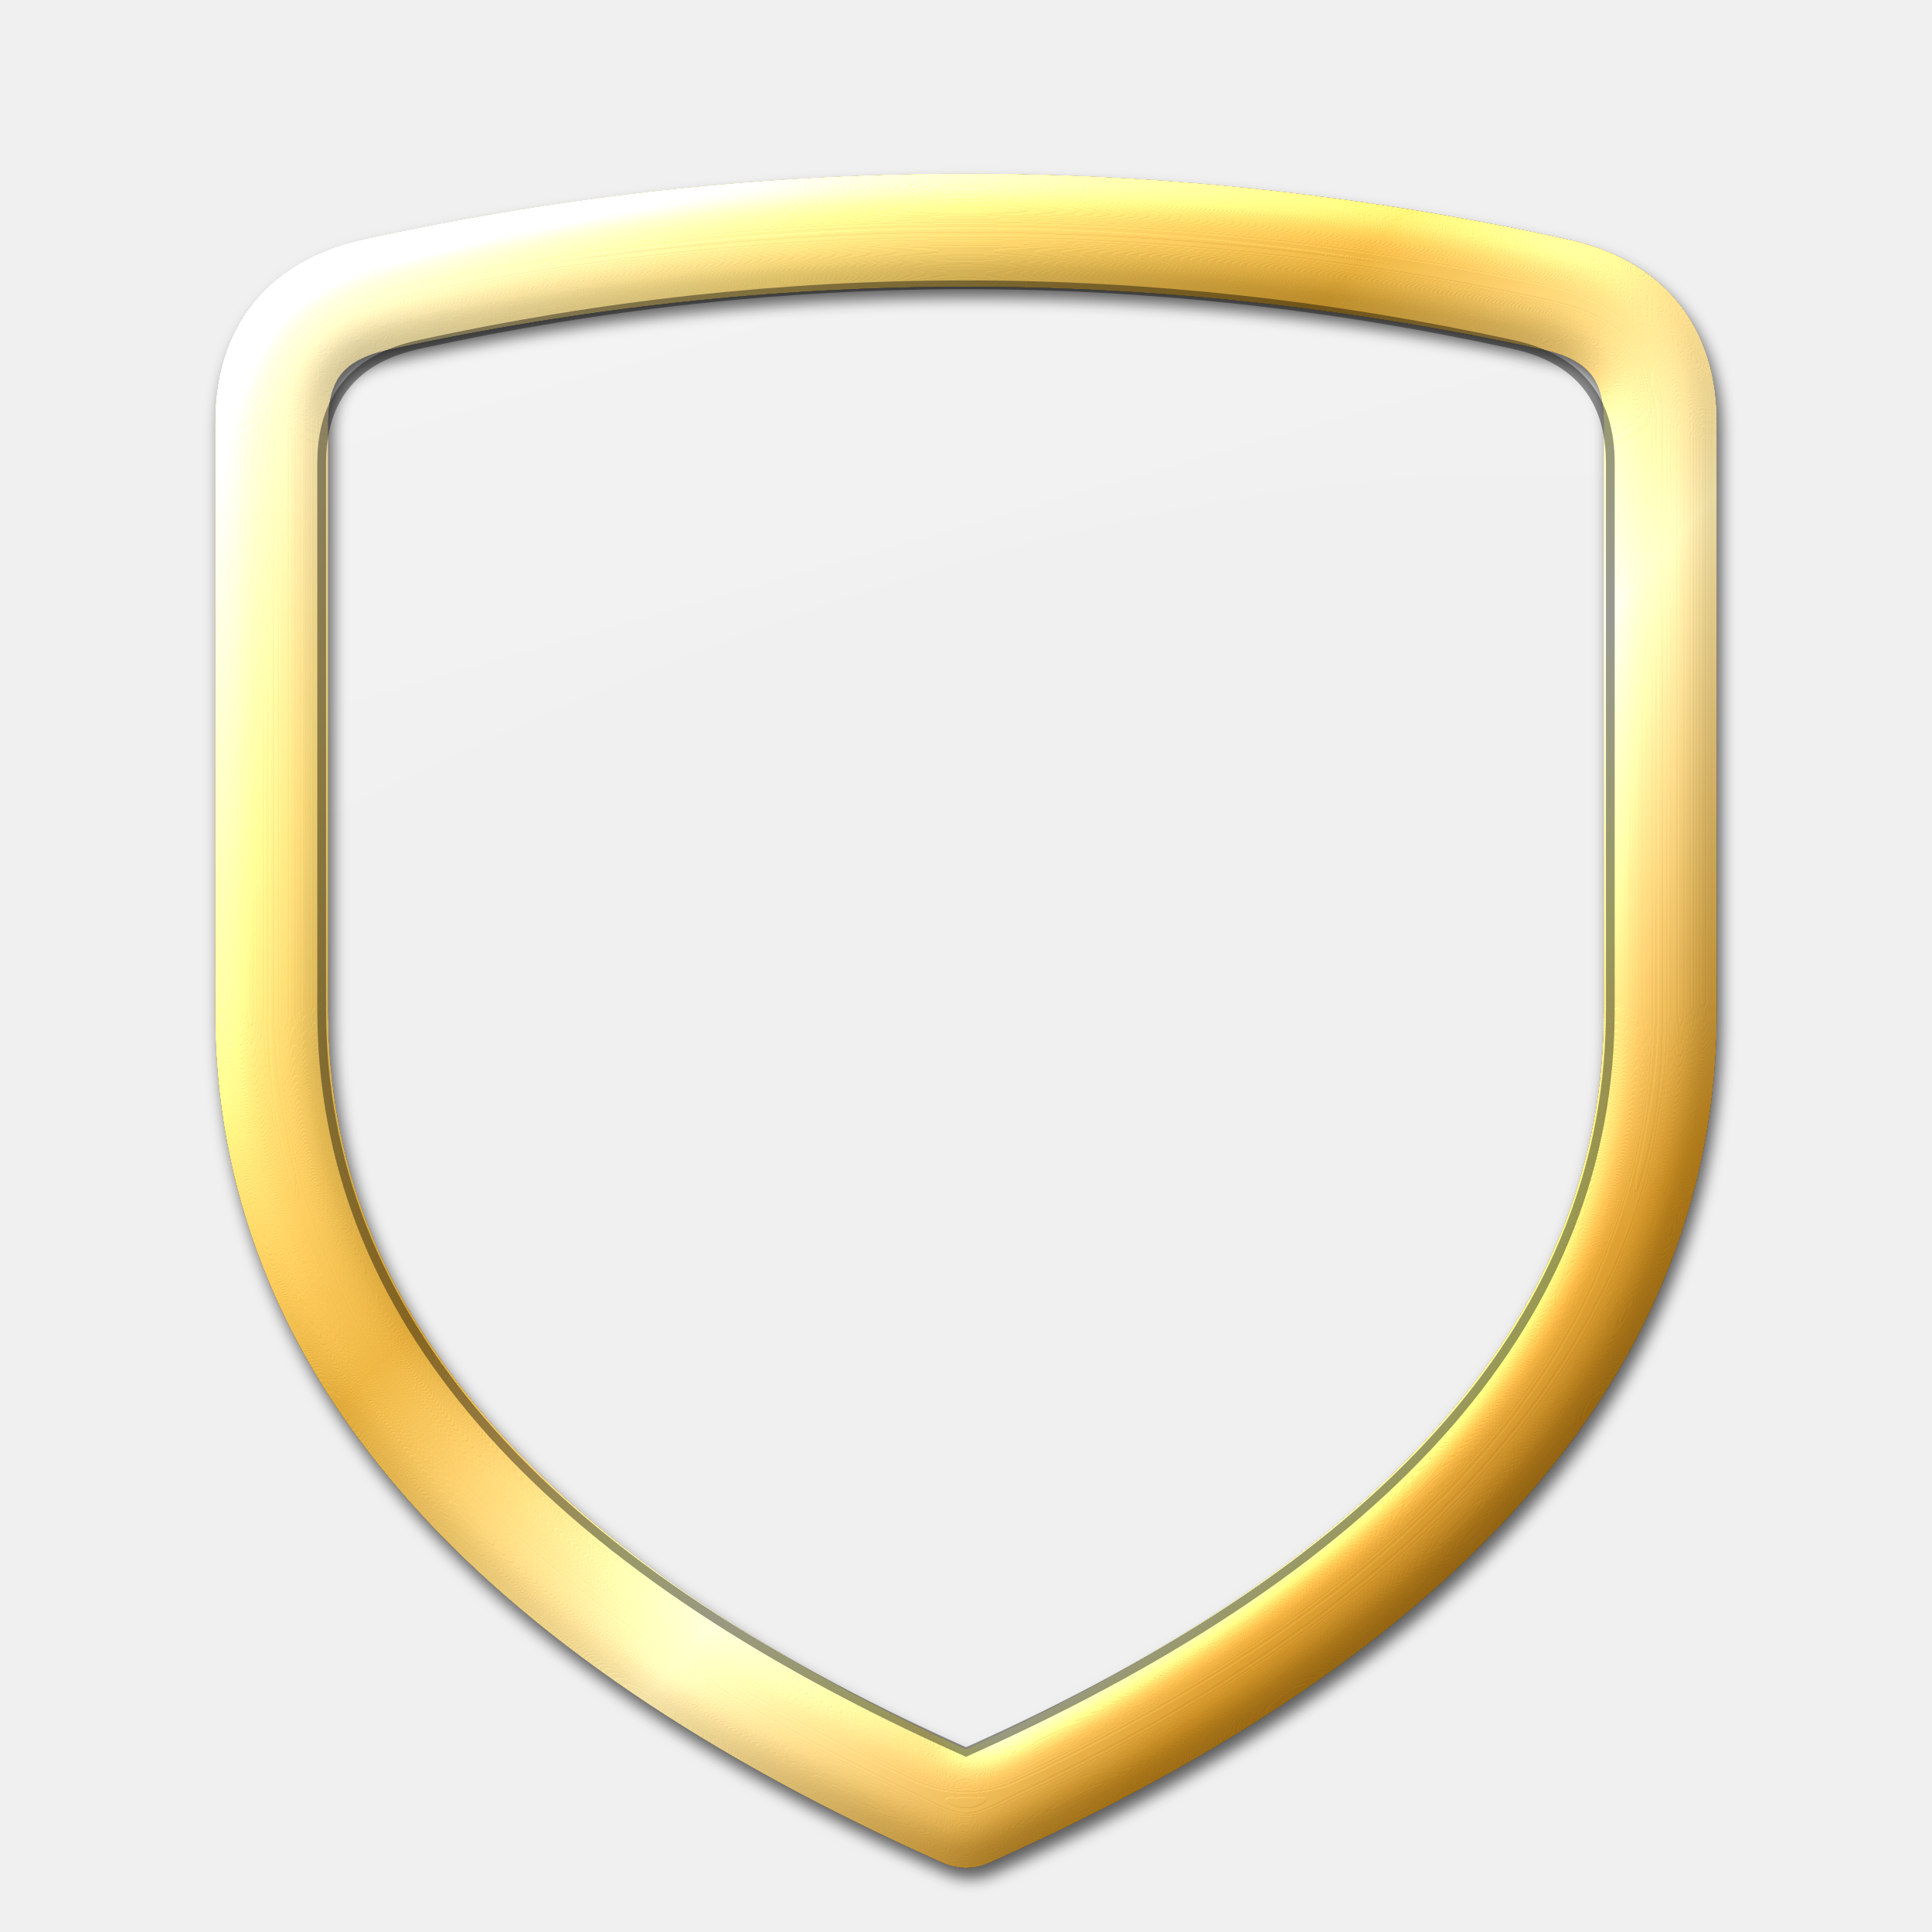
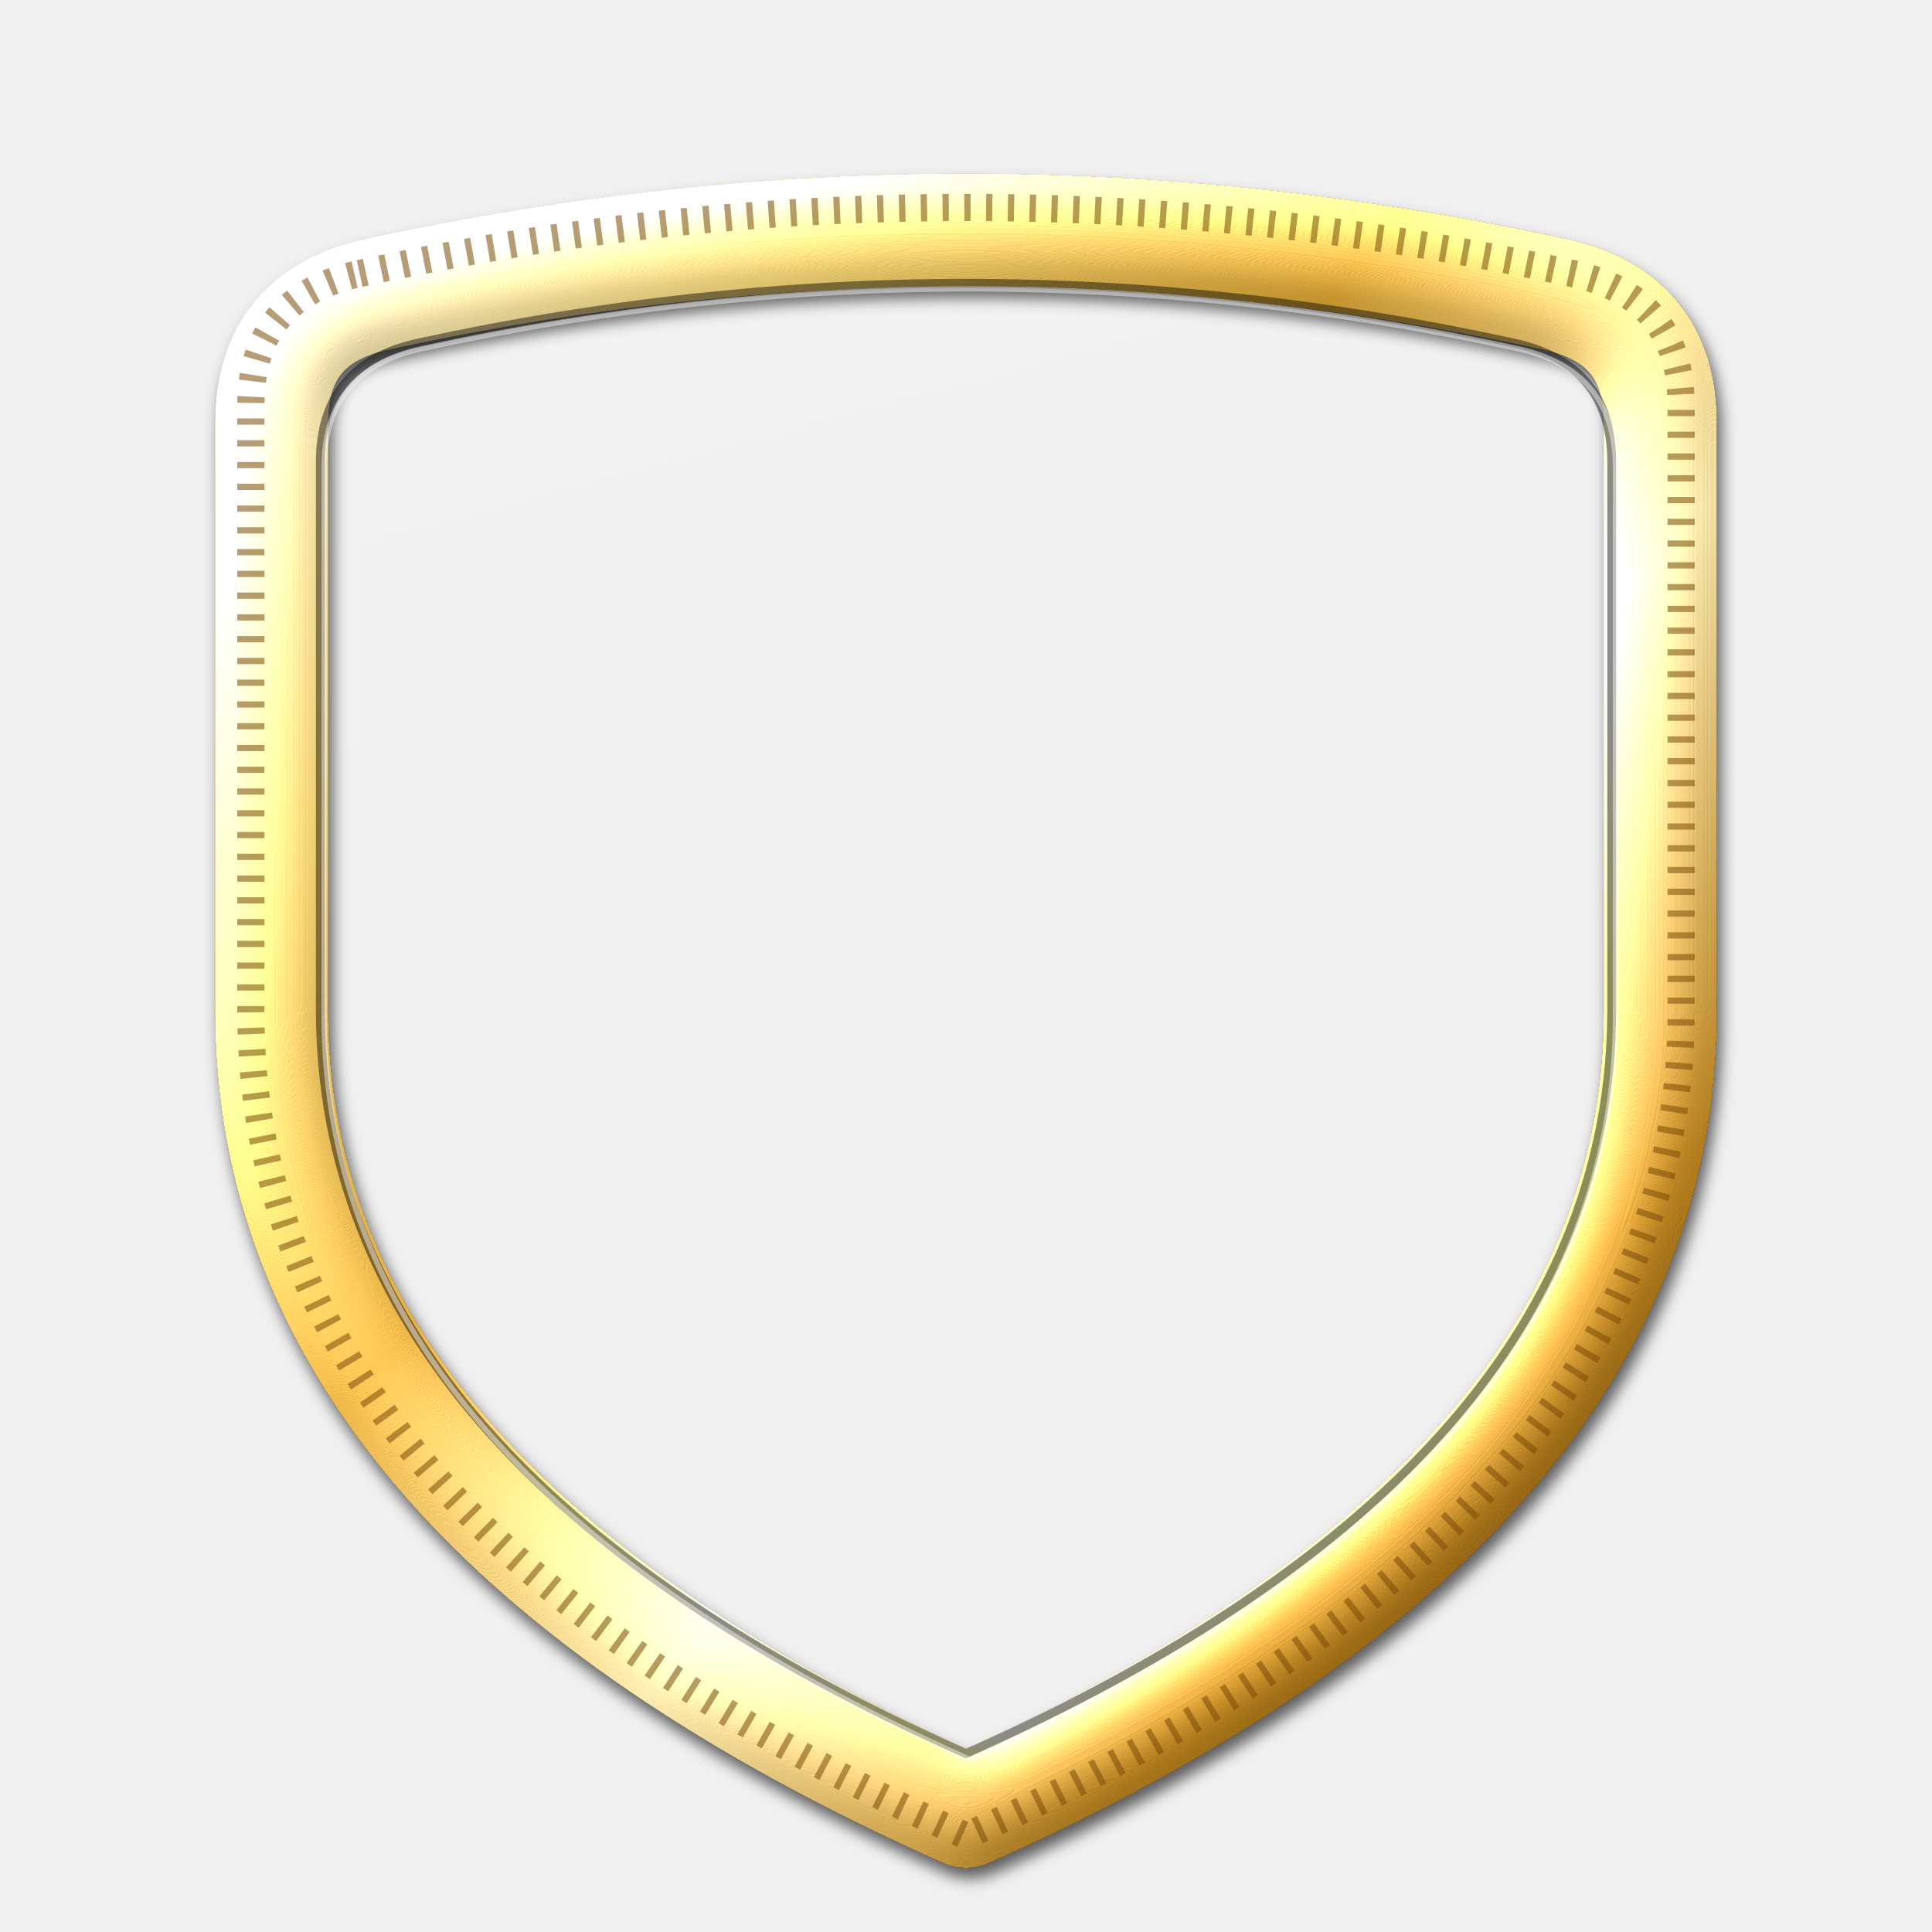
<svg xmlns="http://www.w3.org/2000/svg" viewBox="0 0 512 512">
  <defs>
    <linearGradient id="mg" x1="0" y1="0" x2="1" y2="1">
      <stop offset="0" stop-color="#FFF7D6" />
      <stop offset="0.2" stop-color="#F7D774" />
      <stop offset="0.4" stop-color="#D29C2C" />
      <stop offset="0.6" stop-color="#FFEDAE" />
      <stop offset="0.8" stop-color="#C2861A" />
      <stop offset="1" stop-color="#7A4C08" />
    </linearGradient>
    <linearGradient id="mh" x1="1" y1="0" x2="0" y2="1">
      <stop offset="0" stop-color="#FFEDAE" />
      <stop offset="0.25" stop-color="#F7D774" />
      <stop offset="0.5" stop-color="#D29C2C" />
      <stop offset="0.75" stop-color="#FFF7D6" />
      <stop offset="1" stop-color="#C2861A" />
    </linearGradient>
    <radialGradient id="ms" cx="0.36" cy="0.3" r="0.8">
      <stop offset="0" stop-color="#FFF7D6" />
      <stop offset="0.33" stop-color="#F7D774" />
      <stop offset="0.67" stop-color="#D29C2C" />
      <stop offset="1" stop-color="#7A4C08" />
    </radialGradient>
    <filter id="rr" x="-25%" y="-25%" width="150%" height="160%" color-interpolation-filters="sRGB">
-       <feGaussianBlur in="SourceAlpha" stdDeviation="6" result="h" />
-       <feDiffuseLighting in="h" surfaceScale="8" diffuseConstant="1" lighting-color="#FFFFFF" result="d">
+       <feGaussianBlur in="SourceAlpha" stdDeviation="7" result="h" />
+       <feDiffuseLighting in="h" surfaceScale="9" diffuseConstant="1" lighting-color="#FFFFFF" result="d">
        <feDistantLight azimuth="235" elevation="52" />
      </feDiffuseLighting>
      <feComposite in="SourceGraphic" in2="d" operator="arithmetic" k1="1.3" result="l" />
-       <feSpecularLighting in="h" surfaceScale="8" specularConstant="1.15" specularExponent="22" lighting-color="#FFFFFF" result="s">
+       <feSpecularLighting in="h" surfaceScale="9" specularConstant="1.3" specularExponent="18" lighting-color="#FFFFFF" result="s">
        <feDistantLight azimuth="235" elevation="38" />
      </feSpecularLighting>
      <feComposite in="s" in2="SourceAlpha" operator="in" result="s2" />
      <feComposite in="l" in2="s2" operator="arithmetic" k2="1" k3=".85" result="m" />
      <feComposite in="m" in2="SourceAlpha" operator="in" result="o" />
      <feGaussianBlur in="SourceAlpha" stdDeviation="2" />
      <feOffset dx="1.2" dy="2.8" />
      <feComponentTransfer>
        <feFuncA type="linear" slope=".62" />
      </feComponentTransfer>
      <feMerge>
        <feMergeNode />
        <feMergeNode in="o" />
      </feMerge>
    </filter>
    <linearGradient id="gl" x1="0" y1="0" x2="0.6" y2="1">
-       <stop offset="0" stop-color="#FFFFFF" stop-opacity="0.25" />
+       <stop offset="0" stop-color="#FFFFFF" stop-opacity="0.19" />
      <stop offset="1" stop-color="#FFFFFF" stop-opacity="0" />
    </linearGradient>
    <clipPath id="in">
      <path d="M100 78Q256 44 412 78Q440 84 440 112V268Q440 398 256 480Q72 398 72 268V112Q72 84 100 78Z" />
    </clipPath>
  </defs>
  <g clip-path="url(#in)">
-     <path d="M60 40H460V130Q300 104 60 230z" fill="url(#gl)" />
+     <path d="M60 40H460V120Q300 96 60 214z" fill="url(#gl)" />
  </g>
  <g filter="url(#rr)">
    <path d="M100 78Q256 44 412 78Q440 84 440 112V268Q440 398 256 480Q72 398 72 268V112Q72 84 100 78Z" fill="none" stroke="url(#mg)" stroke-width="30" stroke-linejoin="round" />
  </g>
-   <path d="M100 78Q256 44 412 78Q440 84 440 112V268Q440 398 256 480Q72 398 72 268V112Q72 84 100 78Z" fill="none" stroke="#000" stroke-opacity=".4" stroke-width="2.5" transform="translate(256 262) scale(.928) translate(-256 -262)" />
+   <path d="M100 78Q256 44 412 78Q440 84 440 112V268Q440 398 256 480Q72 398 72 268V112Q72 84 100 78Z" fill="none" stroke="#7A4C08" stroke-opacity=".55" stroke-width="7" stroke-dasharray="1.6 4" transform="translate(256 262) scale(1.03) translate(-256 -262)" />
+   <path d="M100 78Q256 44 412 78Q440 84 440 112V268Q440 398 256 480Q72 398 72 268V112Q72 84 100 78Z" fill="none" stroke="#000" stroke-opacity=".45" stroke-width="2.5" transform="translate(256 262) scale(0.93) translate(-256 -262)" />
+   <path d="M100 78Q256 44 412 78Q440 84 440 112V268Q440 398 256 480Q72 398 72 268V112Q72 84 100 78Z" fill="none" stroke="#FFFFFF" stroke-opacity=".45" stroke-width="1.5" transform="translate(1 1.5) translate(256 262) scale(0.93) translate(-256 -262)" />
</svg>
